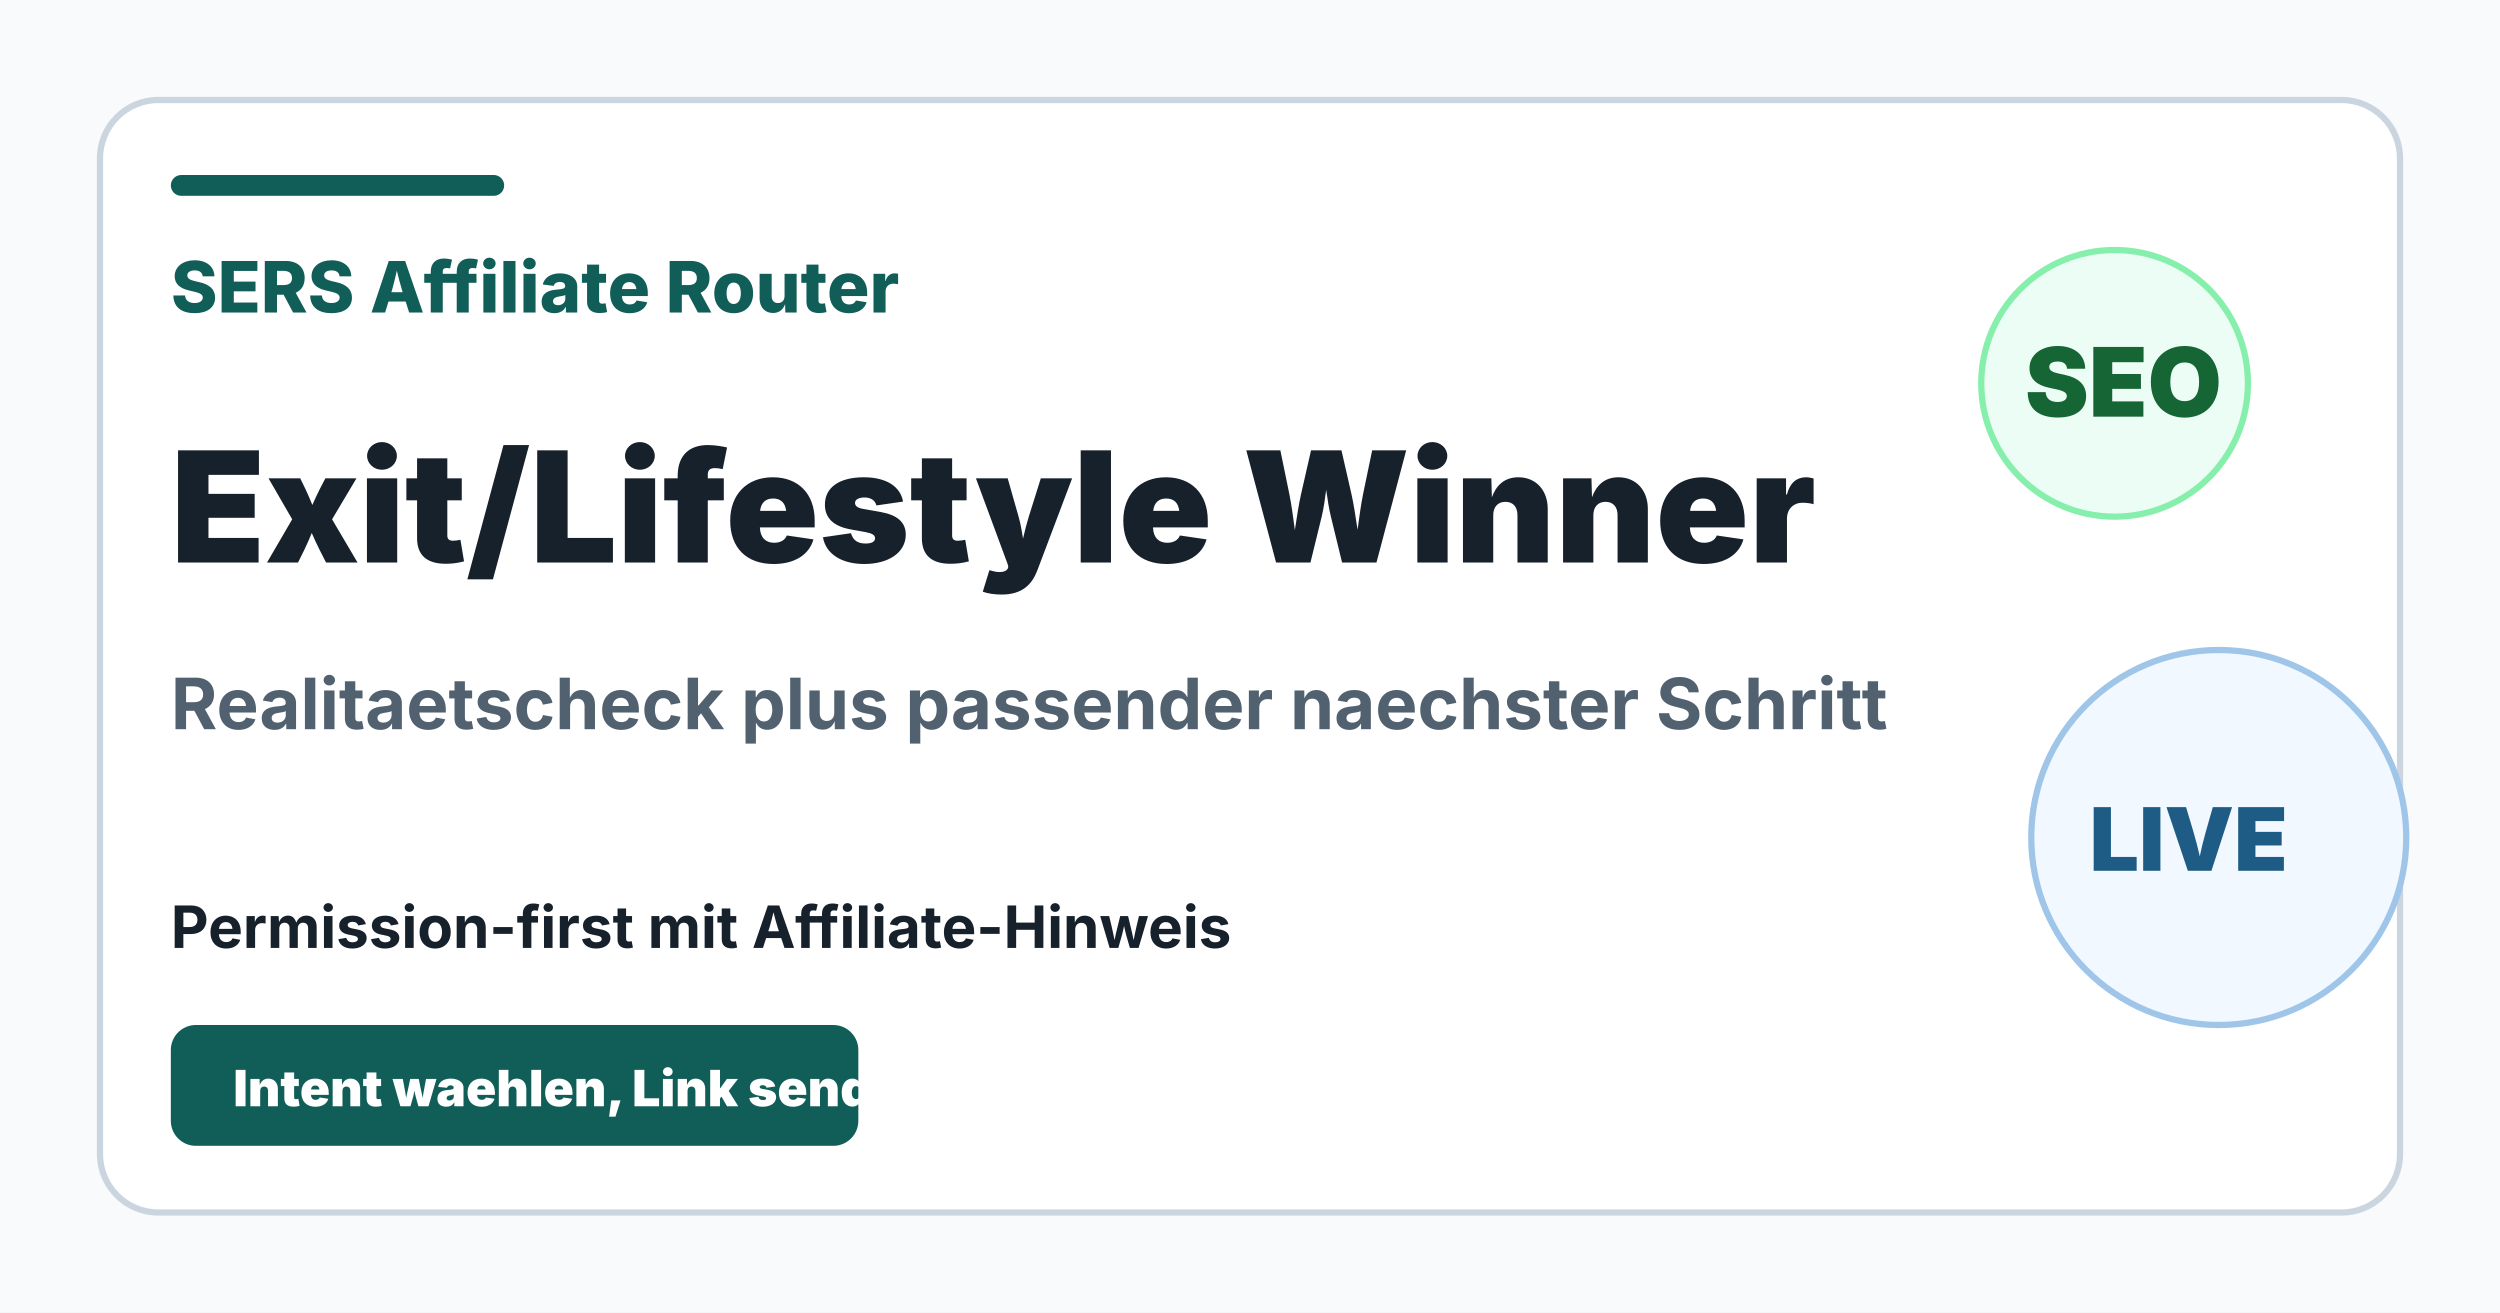
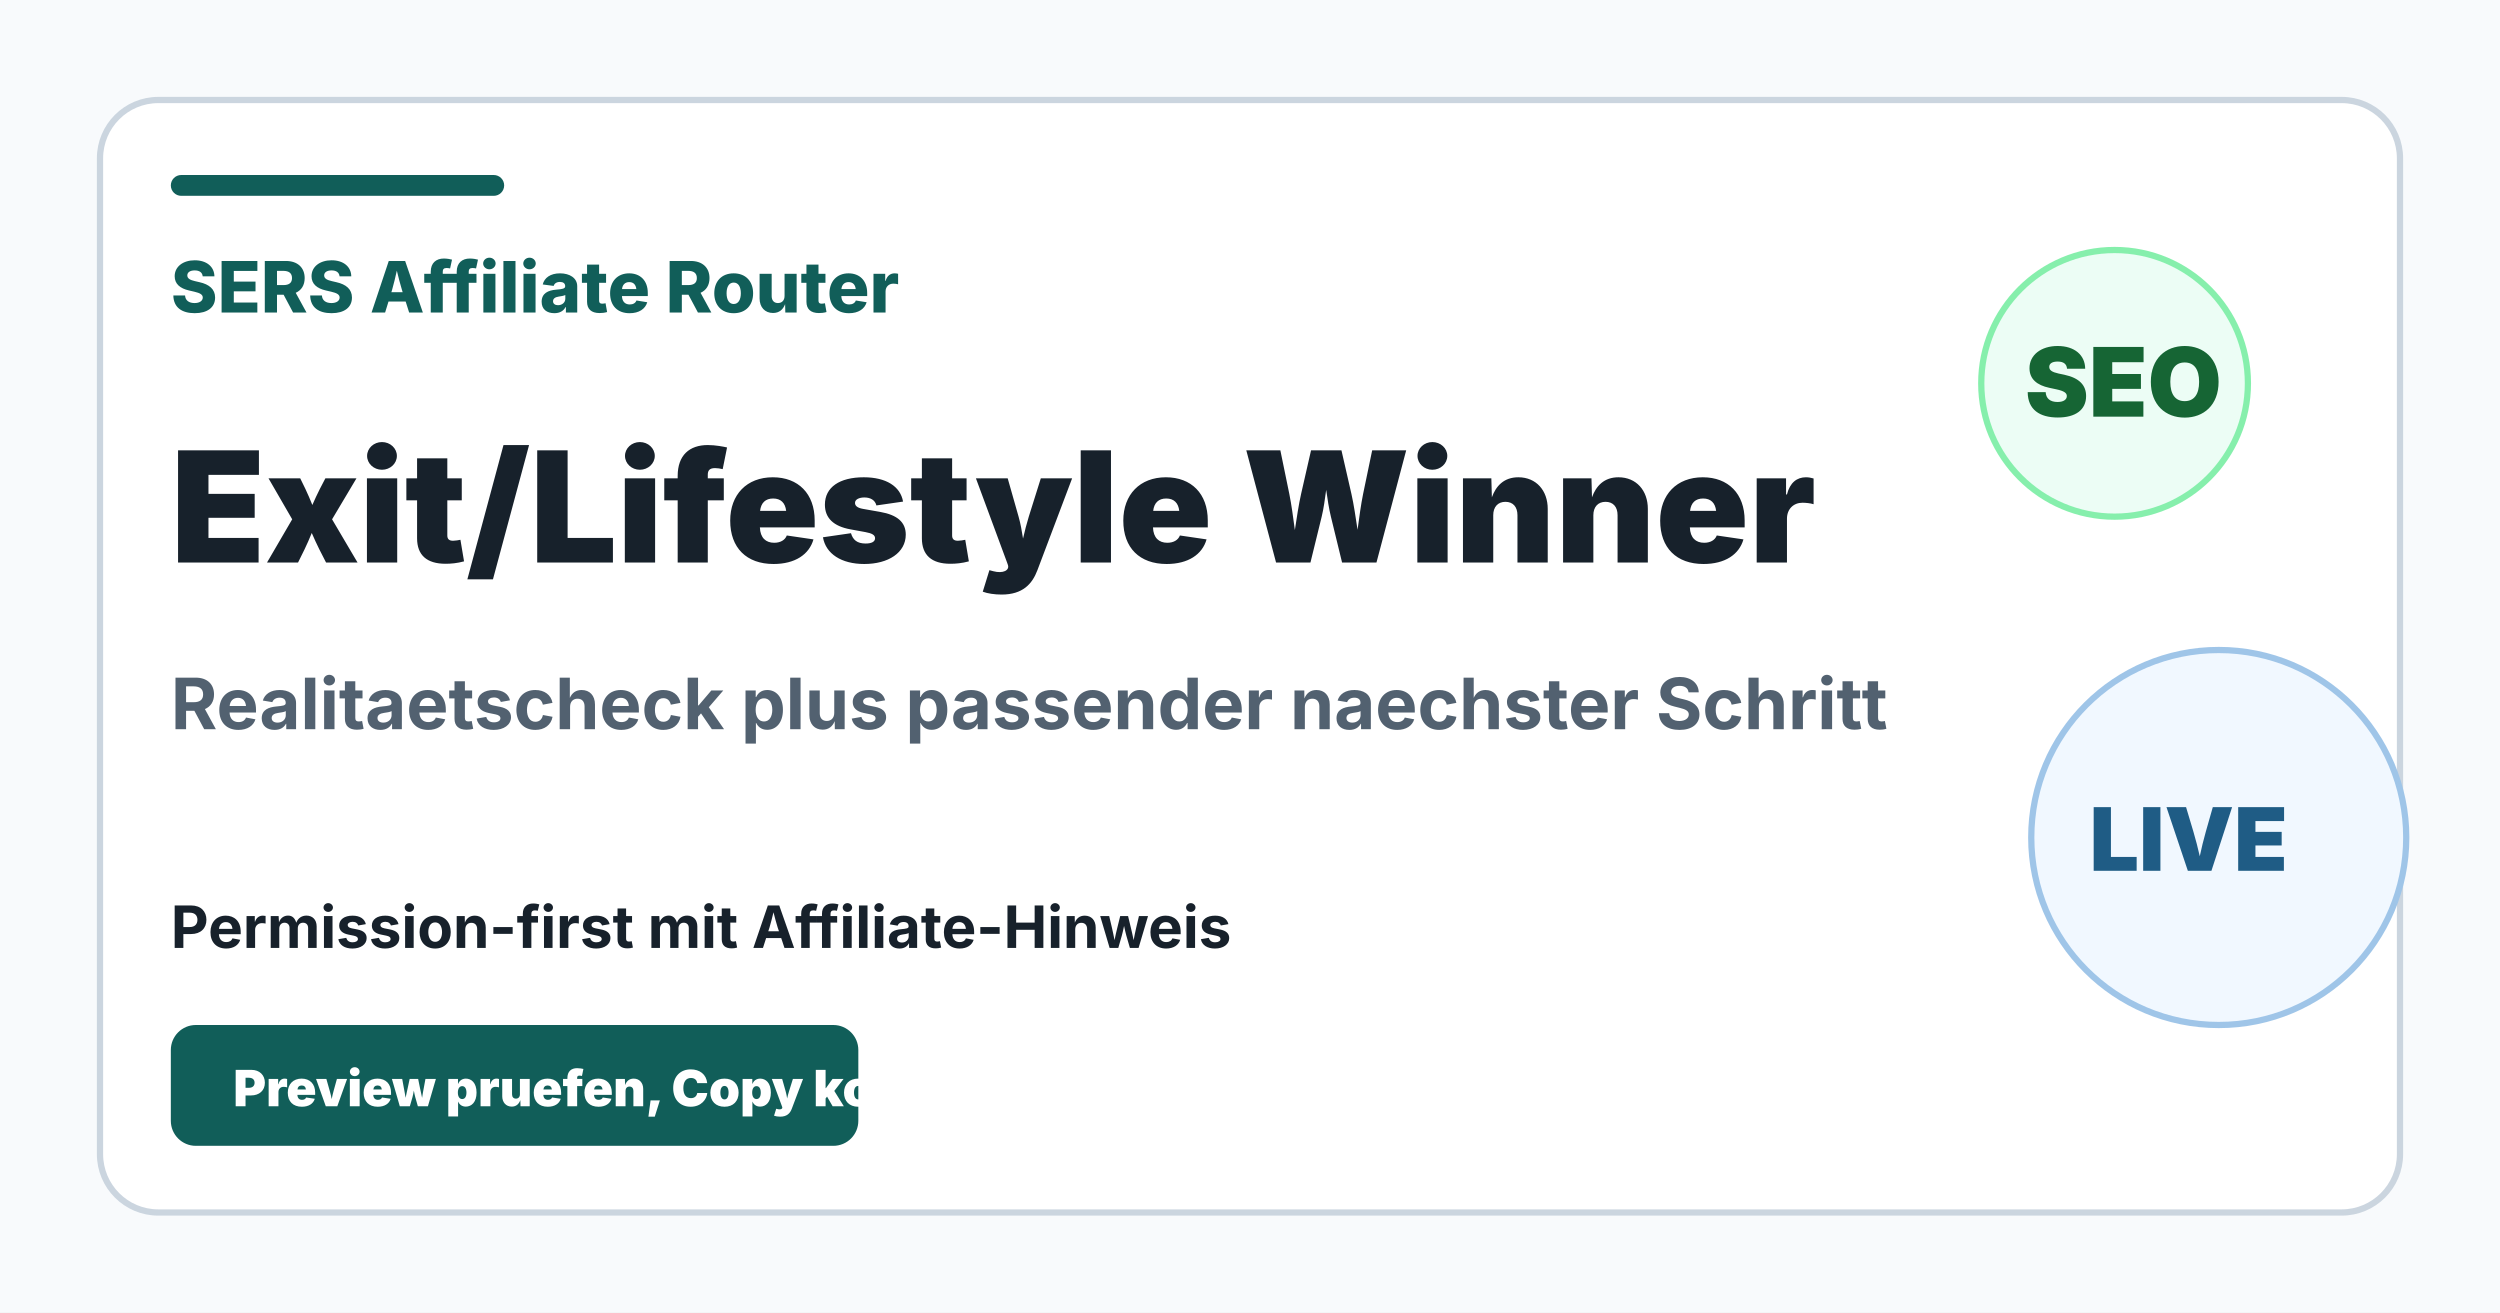
<svg xmlns="http://www.w3.org/2000/svg" width="1200" height="630" viewBox="0 0 1200 630" role="img" aria-label="Exit/Lifestyle Winner">
  <rect width="1200" height="630" fill="#f8fafc" />
  <rect x="48" y="48" width="1104" height="534" rx="28" fill="#ffffff" stroke="#cbd5df" stroke-width="3" />
  <rect x="82" y="84" width="160" height="10" rx="5" fill="#115e59" />
  <text x="82" y="150" font-family="Inter, Arial, sans-serif" font-size="34" font-weight="800" fill="#115e59">SERS Affiliate Router</text>
  <text x="82" y="270" font-family="Inter, Arial, sans-serif" font-size="74" font-weight="900" fill="#17212b">Exit/Lifestyle Winner</text>
  <text x="82" y="350" font-family="Inter, Arial, sans-serif" font-size="34" font-weight="650" fill="#526170">Realitaetscheck plus passender naechster Schritt</text>
  <text x="82" y="455" font-family="Inter, Arial, sans-serif" font-size="28" font-weight="700" fill="#17212b">Permission-first mit Affiliate-Hinweis</text>
  <rect x="82" y="492" width="330" height="58" rx="12" fill="#115e59" />
-   <text x="112" y="531" font-family="Inter, Arial, sans-serif" font-size="24" font-weight="850" fill="#ffffff">Intent waehlen, Link senden</text>
+   <text x="112" y="531" font-family="Inter, Arial, sans-serif" font-size="24" font-weight="850" fill="#ffffff">Preview pruefen, Copy kopieren</text>
  <circle cx="1015" cy="184" r="64" fill="#ecfdf5" stroke="#86efac" stroke-width="3" />
  <text x="972" y="200" font-family="Inter, Arial, sans-serif" font-size="46" font-weight="900" fill="#166534">SEO</text>
  <circle cx="1065" cy="402" r="90" fill="#f1f8ff" stroke="#9fc5e8" stroke-width="3" />
  <text x="1003" y="418" font-family="Inter, Arial, sans-serif" font-size="42" font-weight="900" fill="#1f5c85">LIVE</text>
</svg>
